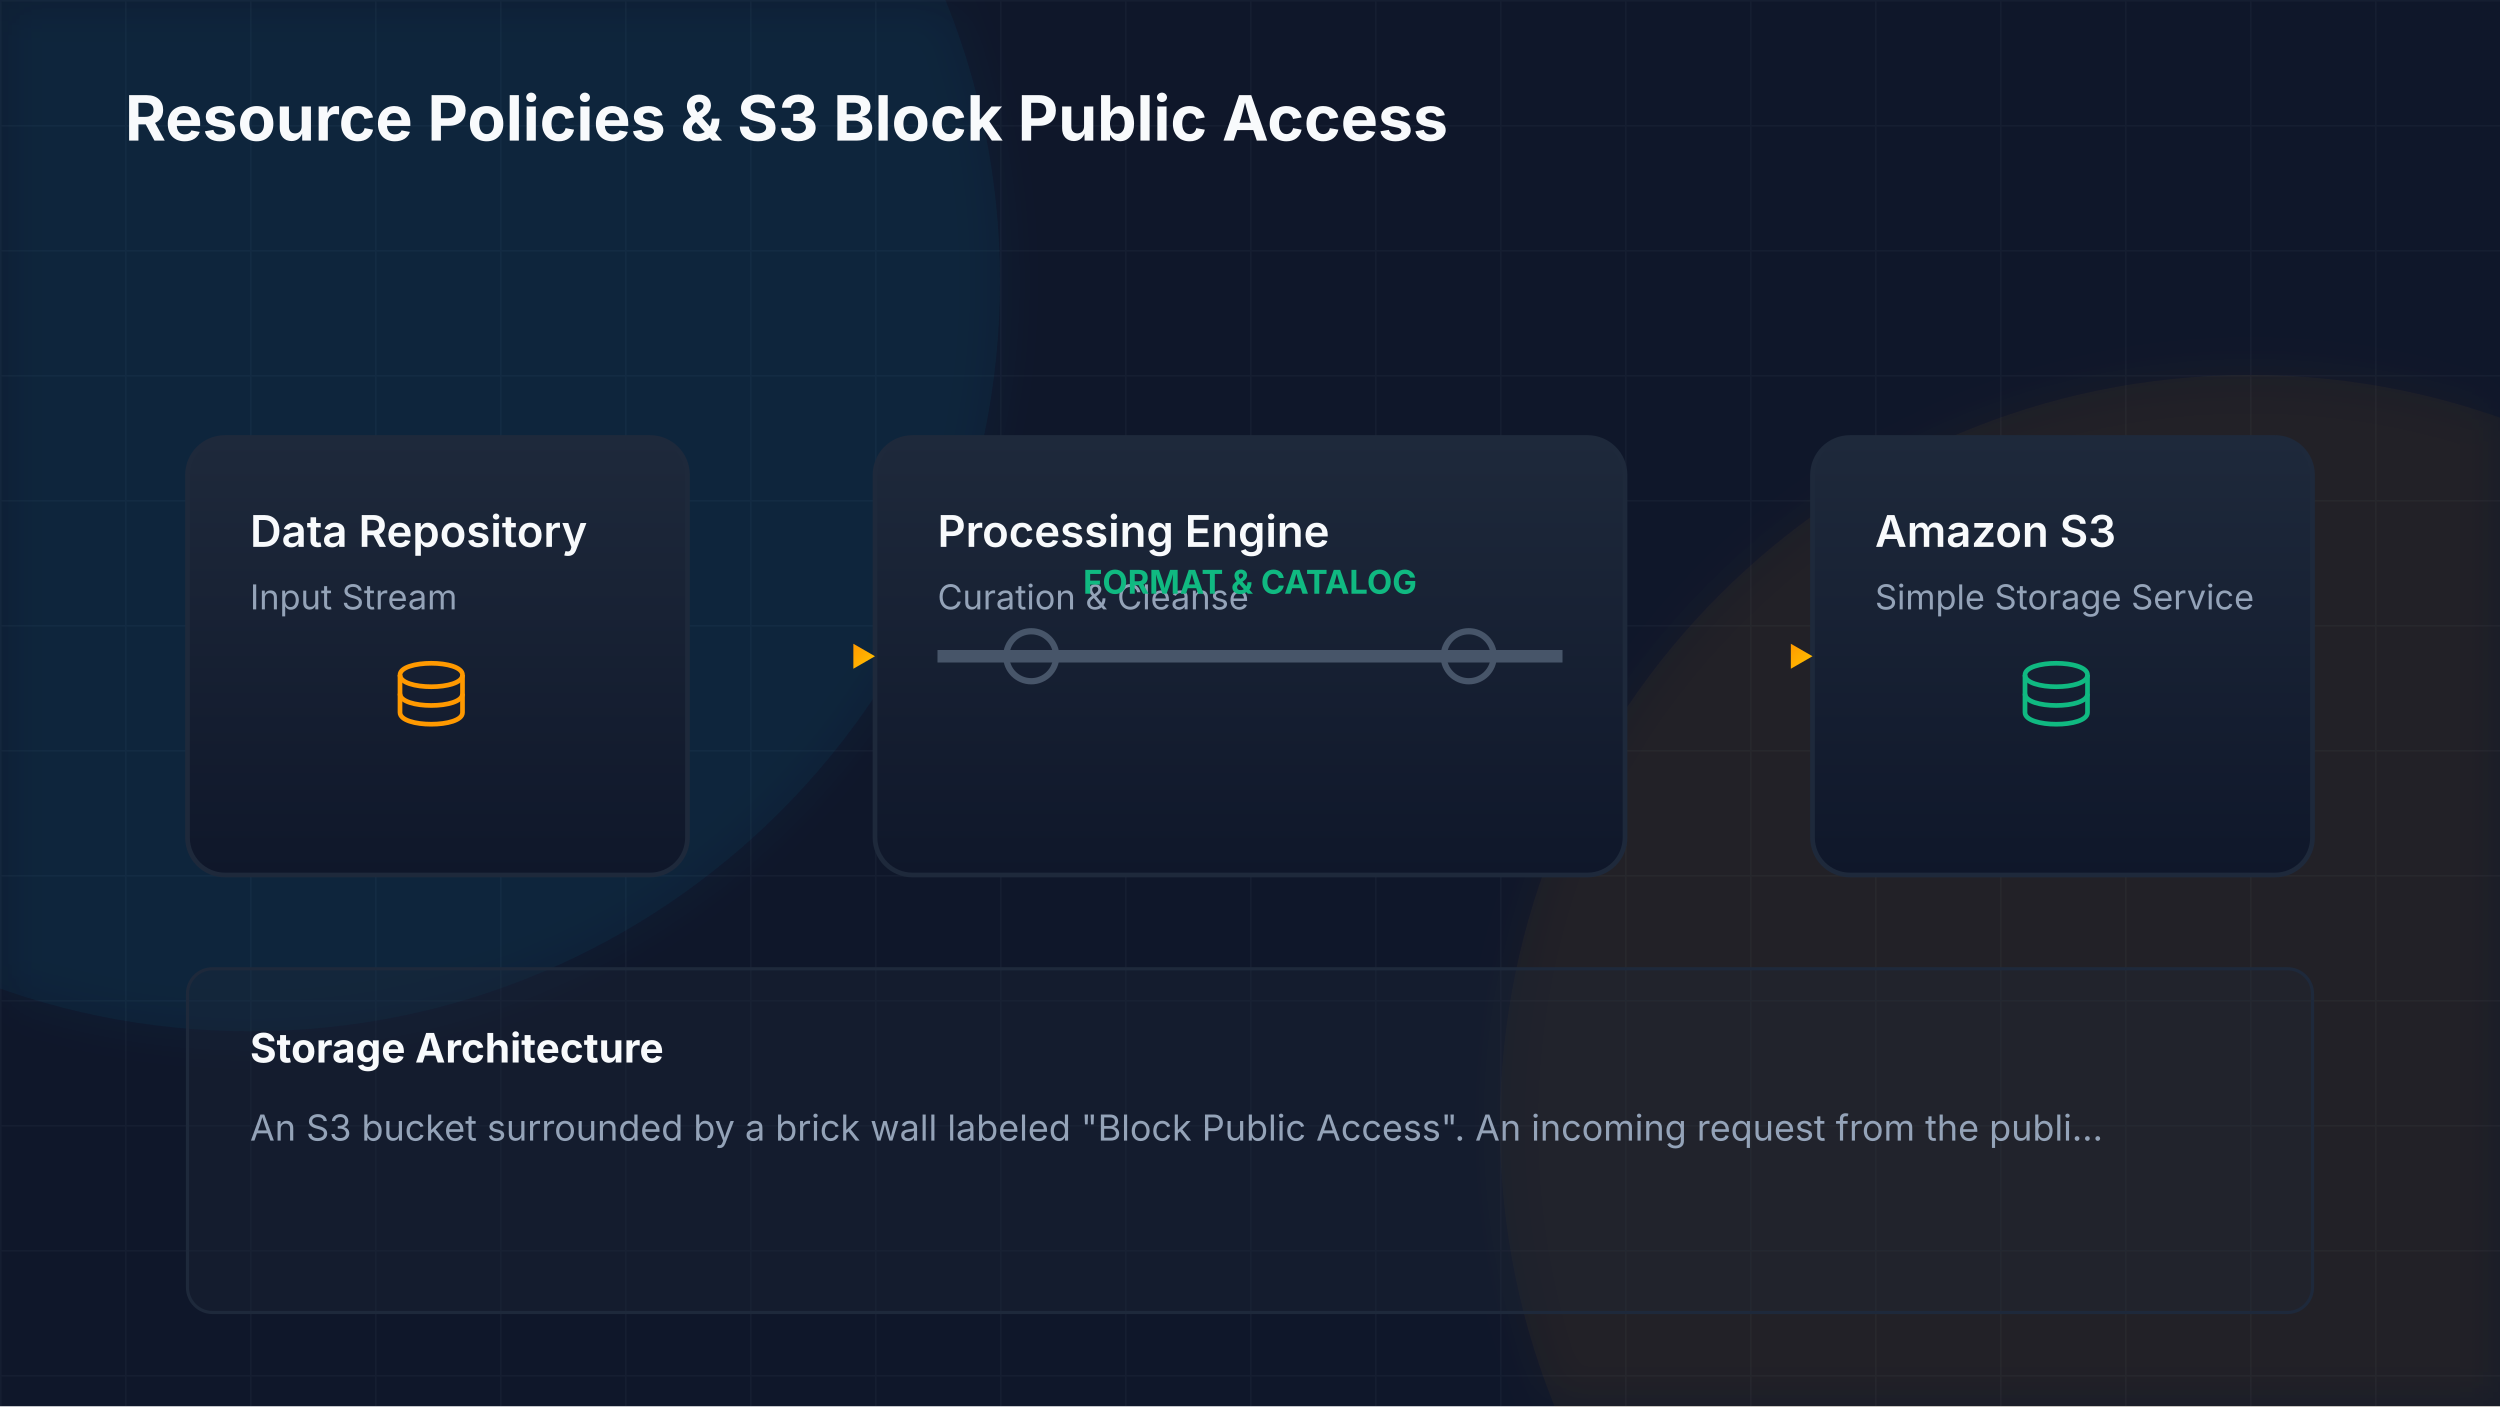
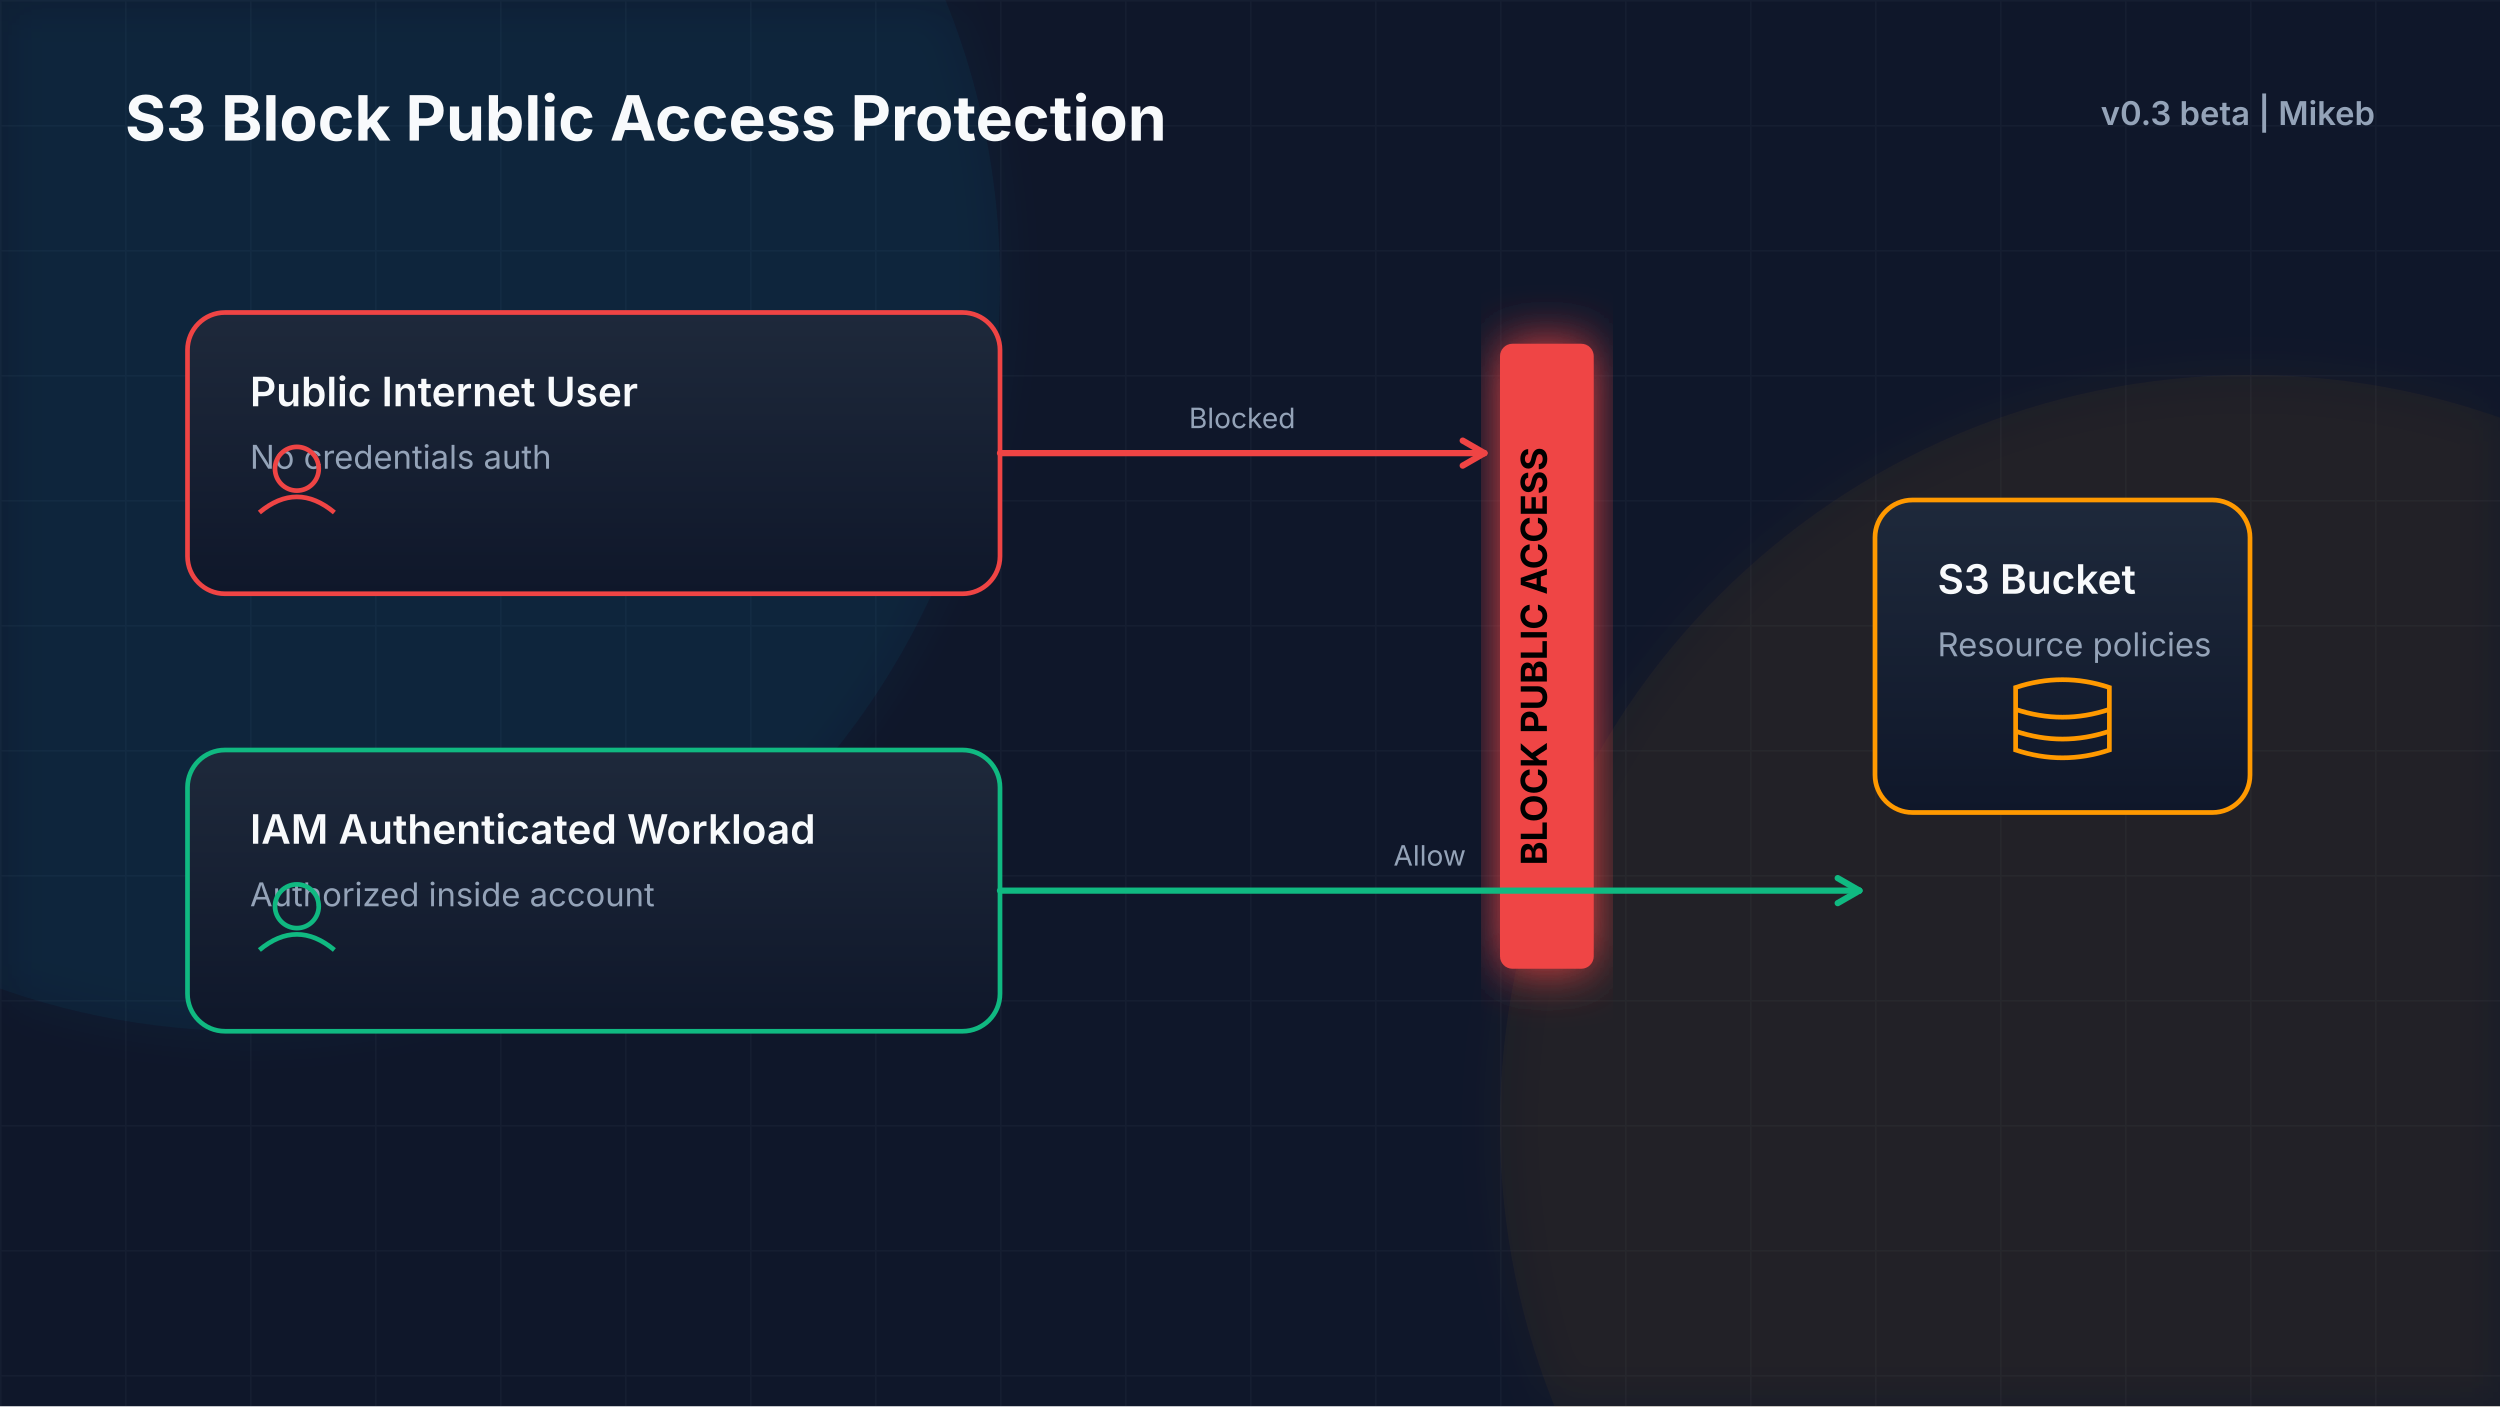
<svg xmlns="http://www.w3.org/2000/svg" viewBox="0 0 800 450" width="100%" height="100%">
  <defs>
    <linearGradient id="aws-orange" x1="0%" y1="0%" x2="100%" y2="100%">
      <stop offset="0%" stop-color="#FF9900" />
      <stop offset="100%" stop-color="#FFC400" />
    </linearGradient>
    <linearGradient id="cloud-blue" x1="0%" y1="0%" x2="100%" y2="100%">
      <stop offset="0%" stop-color="#00A3E0" />
      <stop offset="100%" stop-color="#1D70B8" />
    </linearGradient>
    <linearGradient id="success-green" x1="0%" y1="0%" x2="100%" y2="100%">
      <stop offset="0%" stop-color="#10B981" />
      <stop offset="100%" stop-color="#059669" />
    </linearGradient>
    <linearGradient id="alert-red" x1="0%" y1="0%" x2="100%" y2="100%">
      <stop offset="0%" stop-color="#EF4444" />
      <stop offset="100%" stop-color="#DC2626" />
    </linearGradient>
    <linearGradient id="warning-gold" x1="0%" y1="0%" x2="100%" y2="100%">
      <stop offset="0%" stop-color="#F59E0B" />
      <stop offset="100%" stop-color="#D97706" />
    </linearGradient>
    <linearGradient id="dark-card" x1="0%" y1="0%" x2="0%" y2="100%">
      <stop offset="0%" stop-color="#1E293B" />
      <stop offset="100%" stop-color="#0F172A" />
    </linearGradient>
    <linearGradient id="purple-glow" x1="0%" y1="0%" x2="100%" y2="100%">
      <stop offset="0%" stop-color="#8B5CF6" />
      <stop offset="100%" stop-color="#6D28D9" />
    </linearGradient>
    <filter id="glow-orange" x="-20%" y="-20%" width="140%" height="140%">
      <feGaussianBlur stdDeviation="8" result="blur" />
      <feComposite in="SourceGraphic" in2="blur" operator="over" />
    </filter>
    <filter id="glow-blue" x="-20%" y="-20%" width="140%" height="140%">
      <feGaussianBlur stdDeviation="8" result="blur" />
      <feComposite in="SourceGraphic" in2="blur" operator="over" />
    </filter>
    <pattern id="grid" width="40" height="40" patternUnits="userSpaceOnUse">
      <path d="M 40 0 L 0 0 0 40" fill="none" stroke="rgba(148, 163, 184, 0.05)" stroke-width="1" />
    </pattern>
  </defs>
  <rect width="800" height="450" fill="#0F172A" />
  <rect width="800" height="450" fill="url(#grid)" />
-   <circle cx="80.0" cy="90.0" r="240.0" fill="rgba(0, 163, 224, 0.05)" filter="url(#glow-blue)" />
-   <circle cx="720.0" cy="360.0" r="240.0" fill="rgba(255, 153, 0, 0.04)" filter="url(#glow-orange)" />
-   <text x="40" y="45" font-family="Inter, system-ui, sans-serif" font-size="20" font-weight="700" fill="#F8FAFC">Resource Policies &amp; S3 Block Public Access</text>
-   <rect x="60" y="140" width="160" height="140" rx="12" fill="url(#dark-card)" stroke="#1E293B" stroke-width="1.5" />
-   <text x="80" y="175" font-family="Inter, system-ui, sans-serif" font-size="14" font-weight="600" fill="#F8FAFC">Data Repository</text>
-   <text x="80" y="195" font-family="Inter, system-ui, sans-serif" font-size="11" fill="#94A3B8">Input Stream</text>
-   <g transform="translate(128,210)">
-     <path d="M 0 6 C 0 1, 20 1, 20 6 C 20 11, 0 11, 0 6 Z" fill="none" stroke="#FF9900" stroke-width="1.5" />
-     <path d="M 0 6 L 0 12 C 0 17, 20 17, 20 12 L 20 6" fill="none" stroke="#FF9900" stroke-width="1.5" />
-     <path d="M 0 12 L 0 18 C 0 23, 20 23, 20 18 L 20 12" fill="none" stroke="#FF9900" stroke-width="1.5" />
+   <circle cx="80" cy="90" r="240" fill="rgba(0, 163, 224, 0.05)" filter="url(#glow-blue)" />
+   <circle cx="720" cy="360" r="240" fill="rgba(255, 153, 0, 0.04)" filter="url(#glow-orange)" />
+   <text x="40" y="45" font-family="Inter, system-ui, sans-serif" font-size="20" font-weight="700" fill="#F8FAFC">S3 Block Public Access Protection</text>
+   <text x="760" y="40" font-family="Inter, system-ui, sans-serif" font-size="10.5" font-weight="600" fill="#94A3B8" text-anchor="end">v0.3 beta | Mikeb</text>
+   <rect x="600" y="160" width="120" height="100" rx="12" fill="url(#dark-card)" stroke="#FF9900" stroke-width="1.5" />
+   <text x="620" y="190" font-family="Inter, system-ui, sans-serif" font-size="13" font-weight="600" fill="#F8FAFC">S3 Bucket</text>
+   <text x="620" y="210" font-family="Inter, system-ui, sans-serif" font-size="10.5" fill="#94A3B8">Resource policies</text>
+   <g transform="translate(645, 215)">
+     <path d="M 0,5 Q 15,0 30,5 L 30,25 Q 15,30 0,25 Z" fill="none" stroke="#FF9900" stroke-width="1.5" />
+     <path d="M 0,12 Q 15,17 30,12" fill="none" stroke="#FF9900" stroke-width="1.5" />
+     <path d="M 0,19 Q 15,24 30,19" fill="none" stroke="#FF9900" stroke-width="1.5" />
  </g>
-   <rect x="280" y="140" width="240" height="140" rx="12" fill="url(#dark-card)" stroke="#1E293B" stroke-width="1.5" />
-   <text x="300" y="175" font-family="Inter, system-ui, sans-serif" font-size="14" font-weight="600" fill="#F8FAFC">Processing Engine</text>
-   <text x="300" y="195" font-family="Inter, system-ui, sans-serif" font-size="11" fill="#94A3B8">Curation &amp; Cleanse</text>
-   <line x1="300" y1="210" x2="500" y2="210" stroke="#475569" stroke-width="4" />
-   <circle cx="330" cy="210" r="8" fill="none" stroke="#475569" stroke-width="2" />
-   <circle cx="470" cy="210" r="8" fill="none" stroke="#475569" stroke-width="2" />
-   <text x="400" y="190" font-family="Inter" font-size="10.5" fill="#10B981" font-weight="700" text-anchor="middle">FORMAT &amp; CATALOG</text>
-   <rect x="580" y="140" width="160" height="140" rx="12" fill="url(#dark-card)" stroke="#1E293B" stroke-width="1.5" />
-   <text x="600" y="175" font-family="Inter, system-ui, sans-serif" font-size="14" font-weight="600" fill="#F8FAFC">Amazon S3</text>
-   <text x="600" y="195" font-family="Inter, system-ui, sans-serif" font-size="11" fill="#94A3B8">Simple Storage Service</text>
-   <g transform="translate(648,210)">
-     <path d="M 0 6 C 0 1, 20 1, 20 6 C 20 11, 0 11, 0 6 Z" fill="none" stroke="#10B981" stroke-width="1.5" />
-     <path d="M 0 6 L 0 12 C 0 17, 20 17, 20 12 L 20 6" fill="none" stroke="#10B981" stroke-width="1.5" />
-     <path d="M 0 12 L 0 18 C 0 23, 20 23, 20 18 L 20 12" fill="none" stroke="#10B981" stroke-width="1.5" />
+   <rect x="480" y="110" width="30" height="200" fill="#EF4444" rx="4" filter="url(#glow-orange)" />
+   <text x="495" y="210" font-family="Inter" font-size="11.5" font-weight="700" fill="#000000" text-anchor="middle" transform="rotate(-90 495 210)">BLOCK PUBLIC ACCESS</text>
+   <rect x="60" y="100" width="260" height="90" rx="12" fill="url(#dark-card)" stroke="#EF4444" stroke-width="1.5" />
+   <text x="80" y="130" font-family="Inter, system-ui, sans-serif" font-size="13" font-weight="600" fill="#F8FAFC">Public Internet User</text>
+   <text x="80" y="150" font-family="Inter, system-ui, sans-serif" font-size="10.5" fill="#94A3B8">No credentials auth</text>
+   <g transform="translate(80, 140)">
+     <circle cx="15" cy="10" r="7" fill="none" stroke="#EF4444" stroke-width="1.5" />
+     <path d="M 3,24 Q 15,14 27,24" fill="none" stroke="#EF4444" stroke-width="1.5" />
  </g>
-   <line x1="220" y1="210" x2="280" y2="210" stroke="url(#aws-orange)" stroke-width="2" />
-   <path d="M 280 210 L 273.072 214.0 L 273.072 206.0 Z" fill="url(#aws-orange)" />
-   <line x1="520" y1="210" x2="580" y2="210" stroke="url(#aws-orange)" stroke-width="2" />
-   <path d="M 580 210 L 573.072 214.0 L 573.072 206.0 Z" fill="url(#aws-orange)" />
-   <rect x="60" y="310" width="680" height="110" rx="8" fill="rgba(30,41,59,0.3)" stroke="#1E293B" stroke-width="1" />
-   <text x="80" y="340" font-family="Inter, sans-serif" font-size="13" font-weight="700" fill="#F8FAFC">Storage Architecture</text>
-   <text x="80" y="365" font-family="Inter, sans-serif" font-size="11.5" fill="#94A3B8">An S3 bucket surrounded by a brick wall labeled "Block Public Access". An incoming request from the publi...</text>
+   <line x1="320" y1="145" x2="475" y2="145" stroke="#EF4444" stroke-width="2" stroke-linecap="round" />
+   <line x1="475" y1="145" x2="468.072" y2="149.0" stroke="#EF4444" stroke-width="2" stroke-linecap="round" />
+   <line x1="475" y1="145" x2="468.072" y2="141.0" stroke="#EF4444" stroke-width="2" stroke-linecap="round" />
+   <text x="397.5" y="137.0" font-family="Inter" font-size="9" fill="#94A3B8" text-anchor="middle">Blocked</text>
+   <rect x="60" y="240" width="260" height="90" rx="12" fill="url(#dark-card)" stroke="#10B981" stroke-width="1.5" />
+   <text x="80" y="270" font-family="Inter, system-ui, sans-serif" font-size="13" font-weight="600" fill="#F8FAFC">IAM Authenticated Workload</text>
+   <text x="80" y="290" font-family="Inter, system-ui, sans-serif" font-size="10.5" fill="#94A3B8">Authorized inside account</text>
+   <g transform="translate(80, 280)">
+     <circle cx="15" cy="10" r="7" fill="none" stroke="#10B981" stroke-width="1.5" />
+     <path d="M 3,24 Q 15,14 27,24" fill="none" stroke="#10B981" stroke-width="1.5" />
+   </g>
+   <line x1="320" y1="285" x2="595" y2="285" stroke="#10B981" stroke-width="2" stroke-linecap="round" />
+   <line x1="595" y1="285" x2="588.072" y2="289.0" stroke="#10B981" stroke-width="2" stroke-linecap="round" />
+   <line x1="595" y1="285" x2="588.072" y2="281.0" stroke="#10B981" stroke-width="2" stroke-linecap="round" />
+   <text x="457.5" y="277.0" font-family="Inter" font-size="9" fill="#94A3B8" text-anchor="middle">Allow</text>
</svg>
